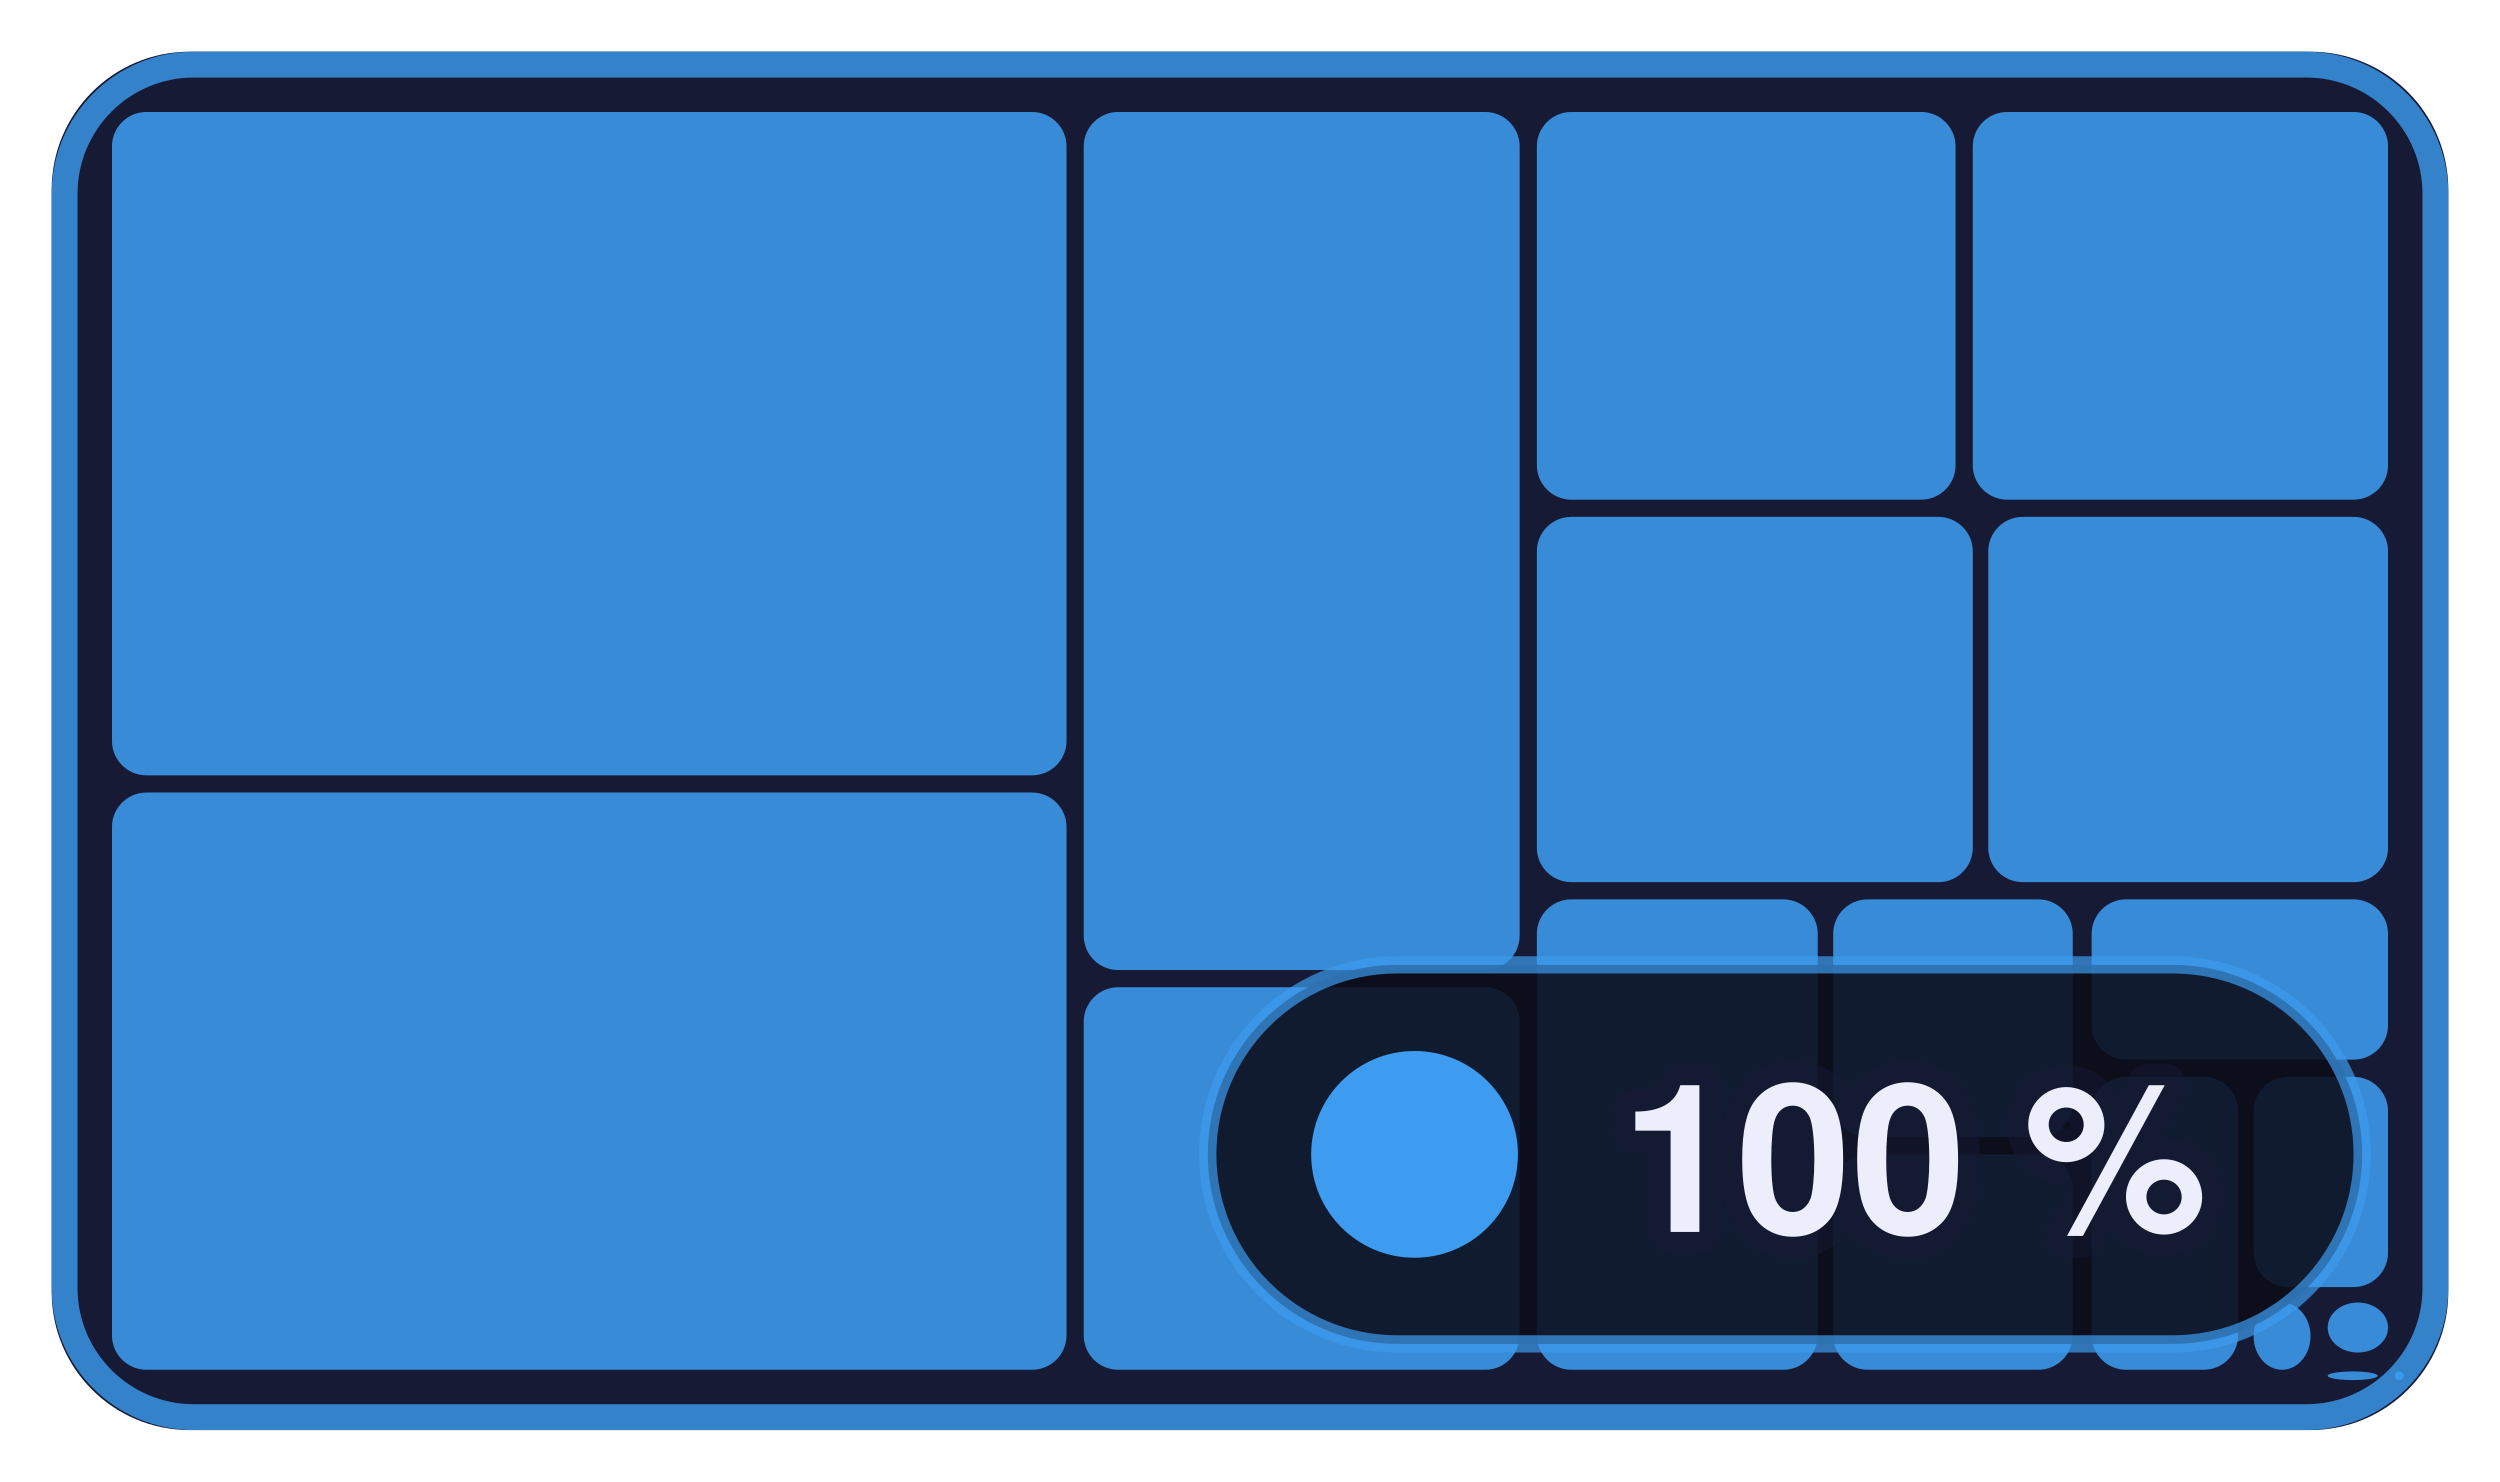
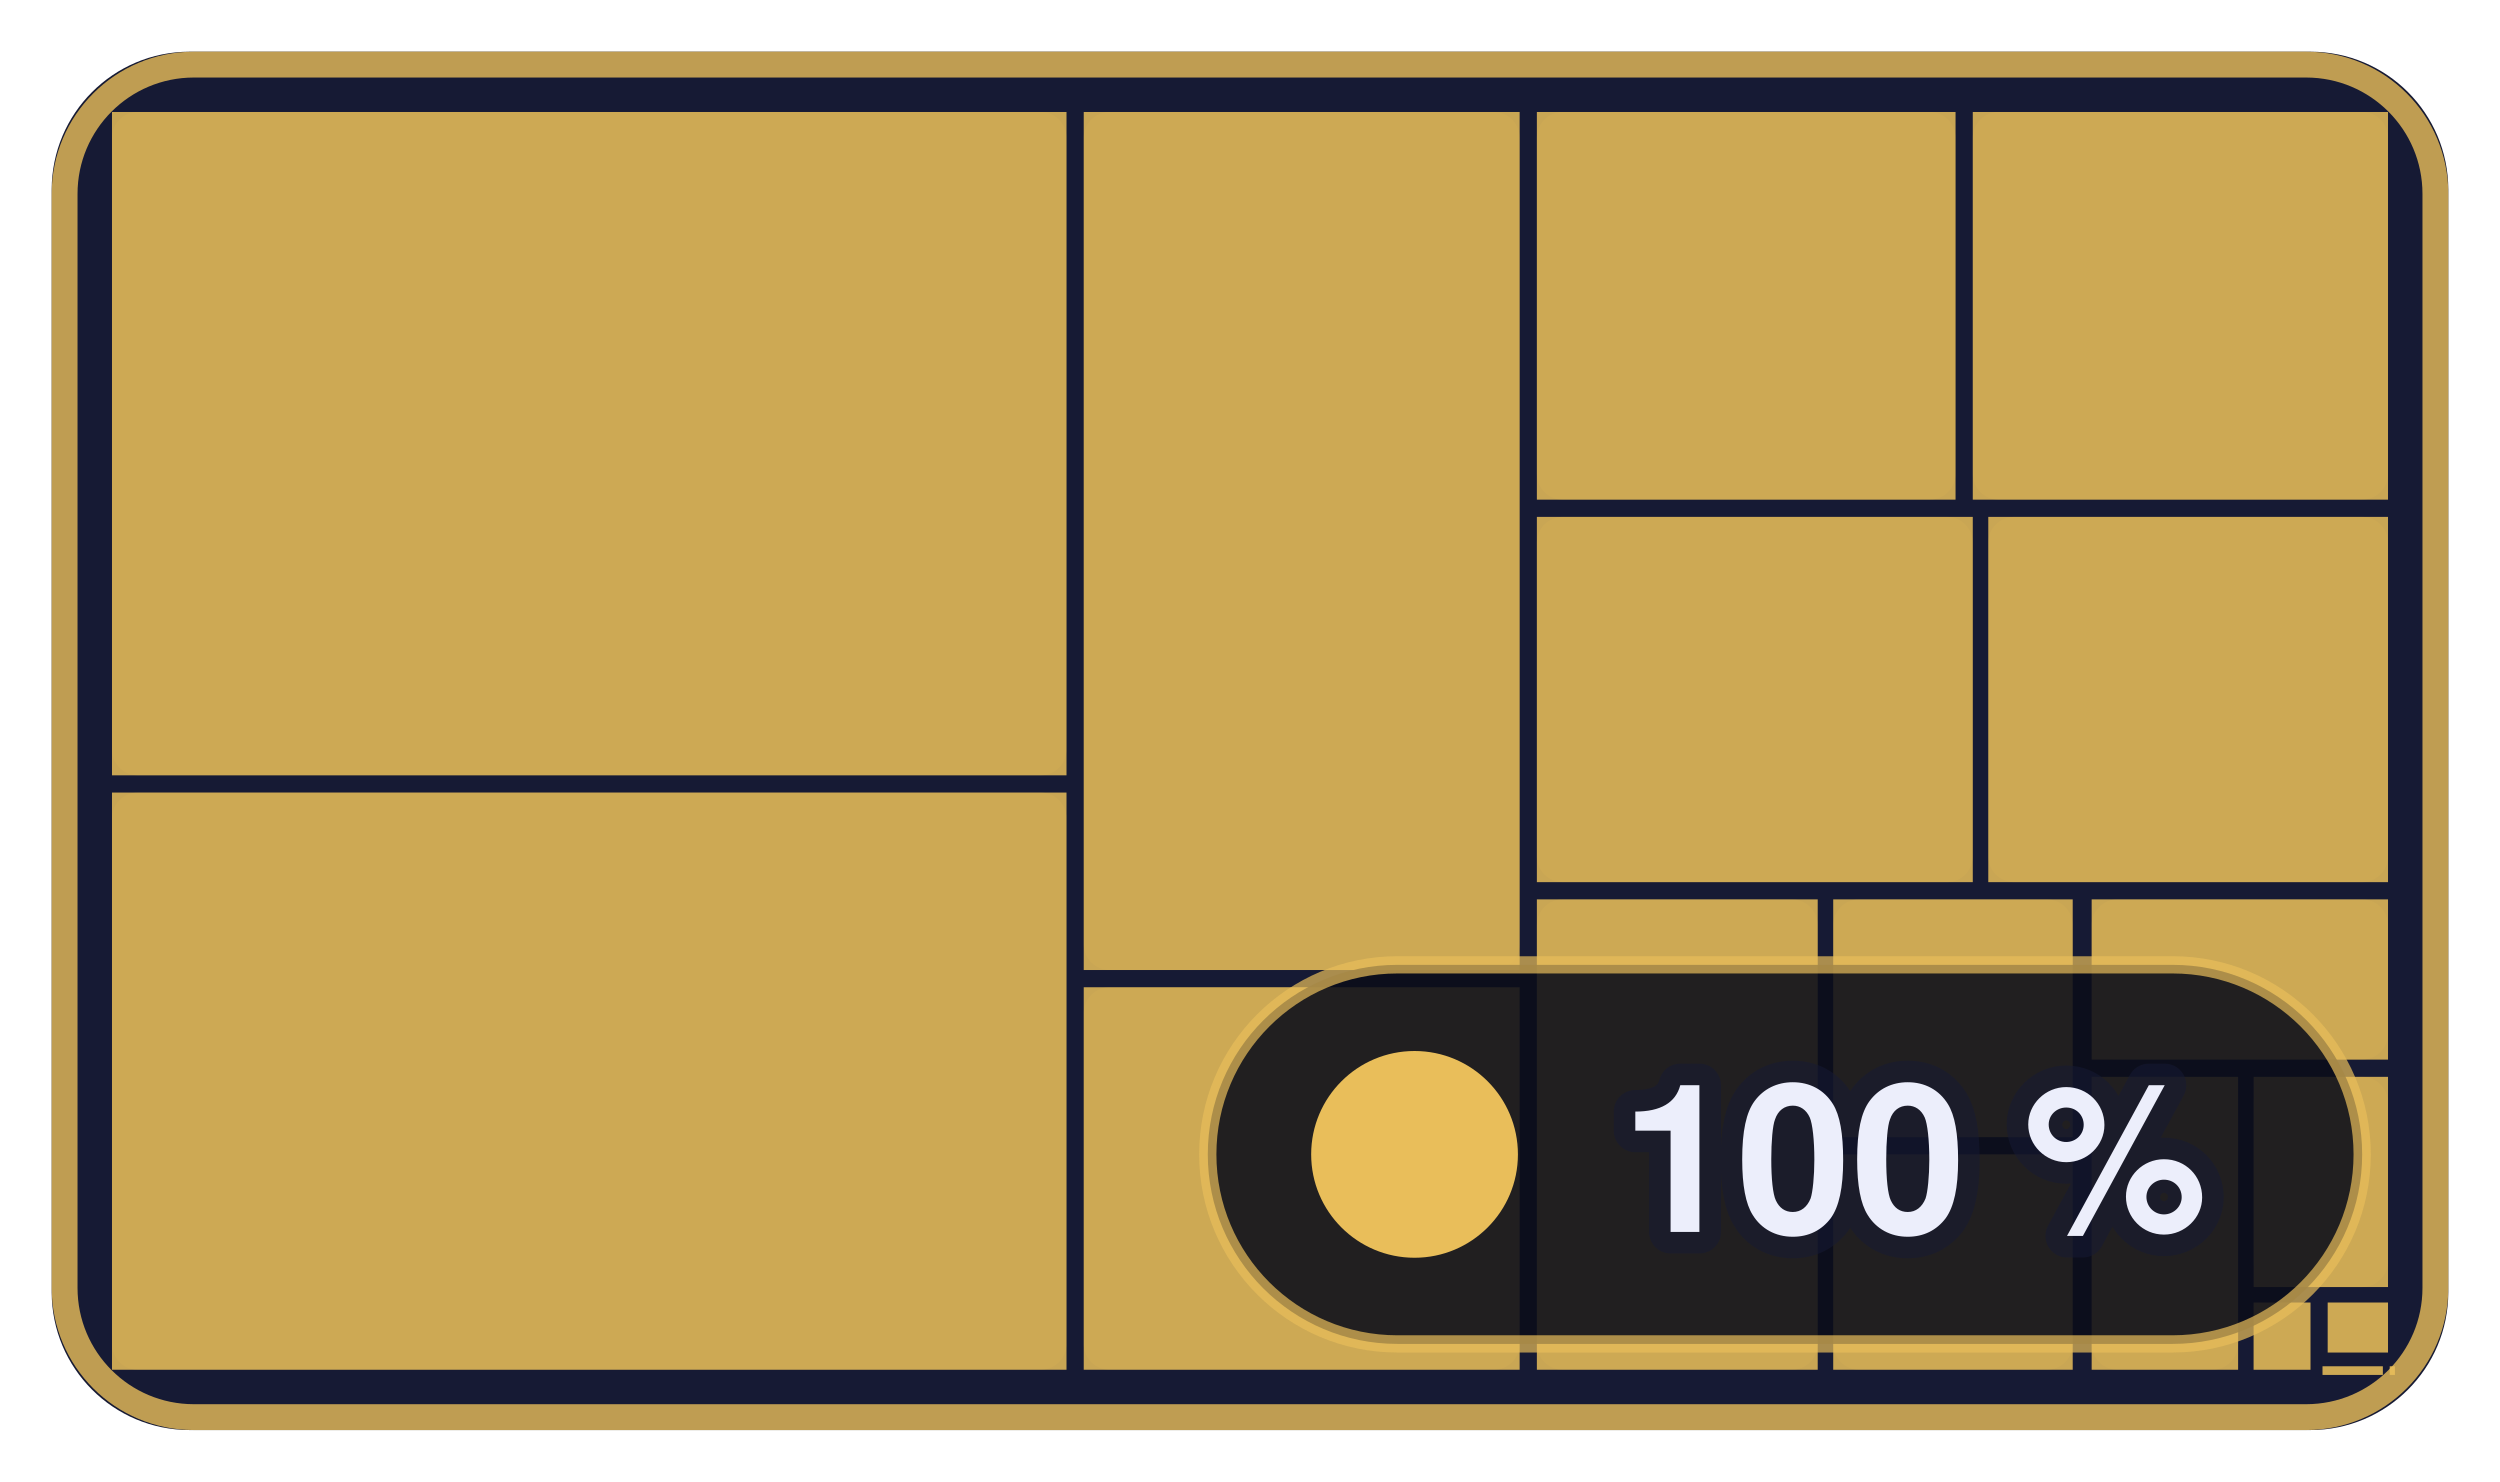
<svg xmlns="http://www.w3.org/2000/svg" width="145.1" height="86" viewBox="0 0 145.1 86" role="img" aria-label="Dolphin SDK: 100 % of 131,224 bytes of code matched, 610 of 610 functions">
  <style>text { font-family: -apple-system, BlinkMacSystemFont, 'Segoe UI', Helvetica, Arial, sans-serif; } .mono { font-family: ui-monospace, SFMono-Regular, 'SF Mono', Menlo, Consolas, monospace; } text { paint-order: stroke; stroke: #161a34; stroke-opacity: 0.55; stroke-width: 2.5px; stroke-linejoin: round; } .rise { transform-box: fill-box; transform-origin: 50% 100%; animation: rise 1.6s cubic-bezier(.2,.8,.2,1) .2s both; } @keyframes rise { from { transform: scaleY(0); } } @media (prefers-reduced-motion: reduce) { * { animation: none !important; } }</style>
  <rect x="3" y="3" width="139.1" height="80" rx="8" fill="#161a34" />
-   <rect x="6.5" y="6.5" width="55.4" height="38.5" rx="2" fill="#3d9cf0" fill-opacity="0.13" />
-   <rect class="rise" x="6.5" y="6.5" width="55.4" height="38.5" rx="2" fill="#3d9cf0" fill-opacity="0.85" />
-   <rect x="6.5" y="46.0" width="55.4" height="33.5" rx="2" fill="#3d9cf0" fill-opacity="0.13" />
-   <rect class="rise" x="6.5" y="46.0" width="55.4" height="33.5" rx="2" fill="#3d9cf0" fill-opacity="0.85" />
-   <rect x="62.9" y="6.5" width="25.3" height="49.8" rx="2" fill="#3d9cf0" fill-opacity="0.13" />
-   <rect class="rise" x="62.9" y="6.5" width="25.3" height="49.8" rx="2" fill="#3d9cf0" fill-opacity="0.85" />
-   <rect x="62.9" y="57.3" width="25.3" height="22.2" rx="2" fill="#3d9cf0" fill-opacity="0.13" />
-   <rect class="rise" x="62.9" y="57.3" width="25.3" height="22.2" rx="2" fill="#3d9cf0" fill-opacity="0.85" />
-   <rect x="89.2" y="6.5" width="24.3" height="22.5" rx="2" fill="#3d9cf0" fill-opacity="0.13" />
-   <rect class="rise" x="89.2" y="6.5" width="24.3" height="22.5" rx="2" fill="#3d9cf0" fill-opacity="0.85" />
-   <rect x="114.5" y="6.5" width="24.1" height="22.5" rx="2" fill="#3d9cf0" fill-opacity="0.13" />
-   <rect class="rise" x="114.5" y="6.5" width="24.1" height="22.5" rx="2" fill="#3d9cf0" fill-opacity="0.85" />
-   <rect x="89.2" y="30.0" width="25.3" height="21.2" rx="2" fill="#3d9cf0" fill-opacity="0.13" />
-   <rect class="rise" x="89.2" y="30.0" width="25.3" height="21.2" rx="2" fill="#3d9cf0" fill-opacity="0.85" />
-   <rect x="115.4" y="30.0" width="23.2" height="21.2" rx="2" fill="#3d9cf0" fill-opacity="0.13" />
-   <rect class="rise" x="115.4" y="30.0" width="23.2" height="21.2" rx="2" fill="#3d9cf0" fill-opacity="0.85" />
-   <rect x="89.2" y="52.2" width="16.3" height="27.3" rx="2" fill="#3d9cf0" fill-opacity="0.13" />
-   <rect class="rise" x="89.2" y="52.2" width="16.3" height="27.3" rx="2" fill="#3d9cf0" fill-opacity="0.85" />
-   <rect x="106.4" y="52.2" width="13.9" height="13.8" rx="2" fill="#3d9cf0" fill-opacity="0.13" />
-   <rect class="rise" x="106.4" y="52.2" width="13.9" height="13.8" rx="2" fill="#3d9cf0" fill-opacity="0.85" />
-   <rect x="106.4" y="67.0" width="13.9" height="12.5" rx="2" fill="#3d9cf0" fill-opacity="0.13" />
-   <rect class="rise" x="106.4" y="67.0" width="13.9" height="12.5" rx="2" fill="#3d9cf0" fill-opacity="0.85" />
-   <rect x="121.4" y="52.2" width="17.2" height="9.3" rx="2" fill="#3d9cf0" fill-opacity="0.13" />
-   <rect class="rise" x="121.4" y="52.2" width="17.2" height="9.3" rx="2" fill="#3d9cf0" fill-opacity="0.85" />
-   <rect x="121.4" y="62.5" width="8.5" height="17.0" rx="2" fill="#3d9cf0" fill-opacity="0.13" />
-   <rect class="rise" x="121.4" y="62.5" width="8.5" height="17.0" rx="2" fill="#3d9cf0" fill-opacity="0.85" />
-   <rect x="130.8" y="62.5" width="7.8" height="12.2" rx="2" fill="#3d9cf0" fill-opacity="0.13" />
-   <rect class="rise" x="130.8" y="62.5" width="7.8" height="12.2" rx="2" fill="#3d9cf0" fill-opacity="0.85" />
-   <rect x="130.8" y="75.6" width="3.3" height="3.9" rx="2" fill="#3d9cf0" fill-opacity="0.13" />
-   <rect class="rise" x="130.8" y="75.6" width="3.3" height="3.9" rx="2" fill="#3d9cf0" fill-opacity="0.85" />
-   <rect x="135.1" y="75.6" width="3.5" height="2.9" rx="2" fill="#3d9cf0" fill-opacity="0.13" />
-   <rect class="rise" x="135.1" y="75.6" width="3.5" height="2.9" rx="2" fill="#3d9cf0" fill-opacity="0.85" />
-   <rect x="135.1" y="79.6" width="2.9" height="0.5" rx="2" fill="#3d9cf0" fill-opacity="0.13" />
-   <rect class="rise" x="135.1" y="79.6" width="2.9" height="0.5" rx="2" fill="#3d9cf0" fill-opacity="0.85" />
-   <rect x="139.0" y="79.6" width="0.5" height="0.5" rx="2" fill="#3d9cf0" fill-opacity="0.13" />
-   <rect class="rise" x="139.0" y="79.6" width="0.5" height="0.5" rx="2" fill="#3d9cf0" fill-opacity="0.85" />
-   <rect x="3.75" y="3.75" width="137.6" height="78.5" rx="7.5" fill="none" stroke="#3d9cf0" stroke-opacity="0.8" stroke-width="1.5" />
-   <rect x="70.1" y="56" width="67.0" height="22" rx="11" fill="#0b0d1a" fill-opacity="0.88" stroke="#3d9cf0" stroke-opacity="0.7" />
-   <g fill="#3d9cf0">
+   <rect x="6.5" y="6.5" width="55.4" height="38.5" rx="1.5" fill="#e9be5a" fill-opacity="0.13" />
+   <rect class="rise" x="6.5" y="6.5" width="55.4" height="38.5" fill="#e9be5a" fill-opacity="0.85" />
+   <rect x="6.5" y="46.0" width="55.4" height="33.5" rx="1.5" fill="#e9be5a" fill-opacity="0.13" />
+   <rect class="rise" x="6.5" y="46.0" width="55.4" height="33.5" fill="#e9be5a" fill-opacity="0.85" />
+   <rect x="62.9" y="6.5" width="25.3" height="49.8" rx="1.5" fill="#e9be5a" fill-opacity="0.13" />
+   <rect class="rise" x="62.9" y="6.5" width="25.3" height="49.8" fill="#e9be5a" fill-opacity="0.85" />
+   <rect x="62.9" y="57.3" width="25.3" height="22.2" rx="1.5" fill="#e9be5a" fill-opacity="0.13" />
+   <rect class="rise" x="62.9" y="57.3" width="25.3" height="22.2" fill="#e9be5a" fill-opacity="0.85" />
+   <rect x="89.2" y="6.5" width="24.3" height="22.5" rx="1.5" fill="#e9be5a" fill-opacity="0.13" />
+   <rect class="rise" x="89.2" y="6.5" width="24.3" height="22.5" fill="#e9be5a" fill-opacity="0.85" />
+   <rect x="114.5" y="6.5" width="24.1" height="22.5" rx="1.5" fill="#e9be5a" fill-opacity="0.13" />
+   <rect class="rise" x="114.5" y="6.5" width="24.1" height="22.5" fill="#e9be5a" fill-opacity="0.85" />
+   <rect x="89.2" y="30.0" width="25.3" height="21.2" rx="1.5" fill="#e9be5a" fill-opacity="0.13" />
+   <rect class="rise" x="89.2" y="30.0" width="25.3" height="21.2" fill="#e9be5a" fill-opacity="0.85" />
+   <rect x="115.4" y="30.0" width="23.2" height="21.2" rx="1.5" fill="#e9be5a" fill-opacity="0.13" />
+   <rect class="rise" x="115.4" y="30.0" width="23.2" height="21.2" fill="#e9be5a" fill-opacity="0.85" />
+   <rect x="89.2" y="52.2" width="16.3" height="27.3" rx="1.5" fill="#e9be5a" fill-opacity="0.13" />
+   <rect class="rise" x="89.2" y="52.2" width="16.3" height="27.3" fill="#e9be5a" fill-opacity="0.85" />
+   <rect x="106.4" y="52.2" width="13.9" height="13.8" rx="1.5" fill="#e9be5a" fill-opacity="0.13" />
+   <rect class="rise" x="106.4" y="52.2" width="13.9" height="13.8" fill="#e9be5a" fill-opacity="0.85" />
+   <rect x="106.4" y="67.0" width="13.9" height="12.5" rx="1.5" fill="#e9be5a" fill-opacity="0.13" />
+   <rect class="rise" x="106.4" y="67.0" width="13.9" height="12.5" fill="#e9be5a" fill-opacity="0.85" />
+   <rect x="121.4" y="52.2" width="17.2" height="9.3" rx="1.5" fill="#e9be5a" fill-opacity="0.13" />
+   <rect class="rise" x="121.4" y="52.2" width="17.2" height="9.3" fill="#e9be5a" fill-opacity="0.85" />
+   <rect x="121.4" y="62.5" width="8.5" height="17.0" rx="1.5" fill="#e9be5a" fill-opacity="0.13" />
+   <rect class="rise" x="121.4" y="62.5" width="8.5" height="17.0" fill="#e9be5a" fill-opacity="0.85" />
+   <rect x="130.8" y="62.5" width="7.8" height="12.2" rx="1.5" fill="#e9be5a" fill-opacity="0.13" />
+   <rect class="rise" x="130.8" y="62.5" width="7.8" height="12.2" fill="#e9be5a" fill-opacity="0.85" />
+   <rect x="130.8" y="75.6" width="3.3" height="3.9" rx="0" fill="#e9be5a" fill-opacity="0.13" />
+   <rect class="rise" x="130.8" y="75.6" width="3.3" height="3.9" fill="#e9be5a" fill-opacity="0.85" />
+   <rect x="135.1" y="75.6" width="3.5" height="2.9" rx="0" fill="#e9be5a" fill-opacity="0.13" />
+   <rect class="rise" x="135.1" y="75.6" width="3.5" height="2.9" fill="#e9be5a" fill-opacity="0.85" />
+   <rect x="134.8" y="79.3" width="3.5" height="0.5" rx="0" fill="#e9be5a" fill-opacity="0.13" />
+   <rect class="rise" x="134.8" y="79.3" width="3.5" height="0.5" fill="#e9be5a" fill-opacity="0.85" />
+   <rect x="138.7" y="79.3" width="0.3" height="0.5" rx="0" fill="#e9be5a" fill-opacity="0.13" />
+   <rect class="rise" x="138.7" y="79.3" width="0.3" height="0.5" fill="#e9be5a" fill-opacity="0.85" />
+   <rect x="3.75" y="3.75" width="137.6" height="78.5" rx="7.5" fill="none" stroke="#e9be5a" stroke-opacity="0.8" stroke-width="1.5" />
+   <rect x="70.1" y="56" width="67.0" height="22" rx="11" fill="#0b0d1a" fill-opacity="0.88" stroke="#e9be5a" stroke-opacity="0.7" />
+   <g fill="#e9be5a">
    <circle cx="82.1" cy="67" r="6" />
  </g>
  <text x="94.1" y="71.5" font-size="12" font-weight="700" fill="#eceefb">100 %</text>
</svg>
